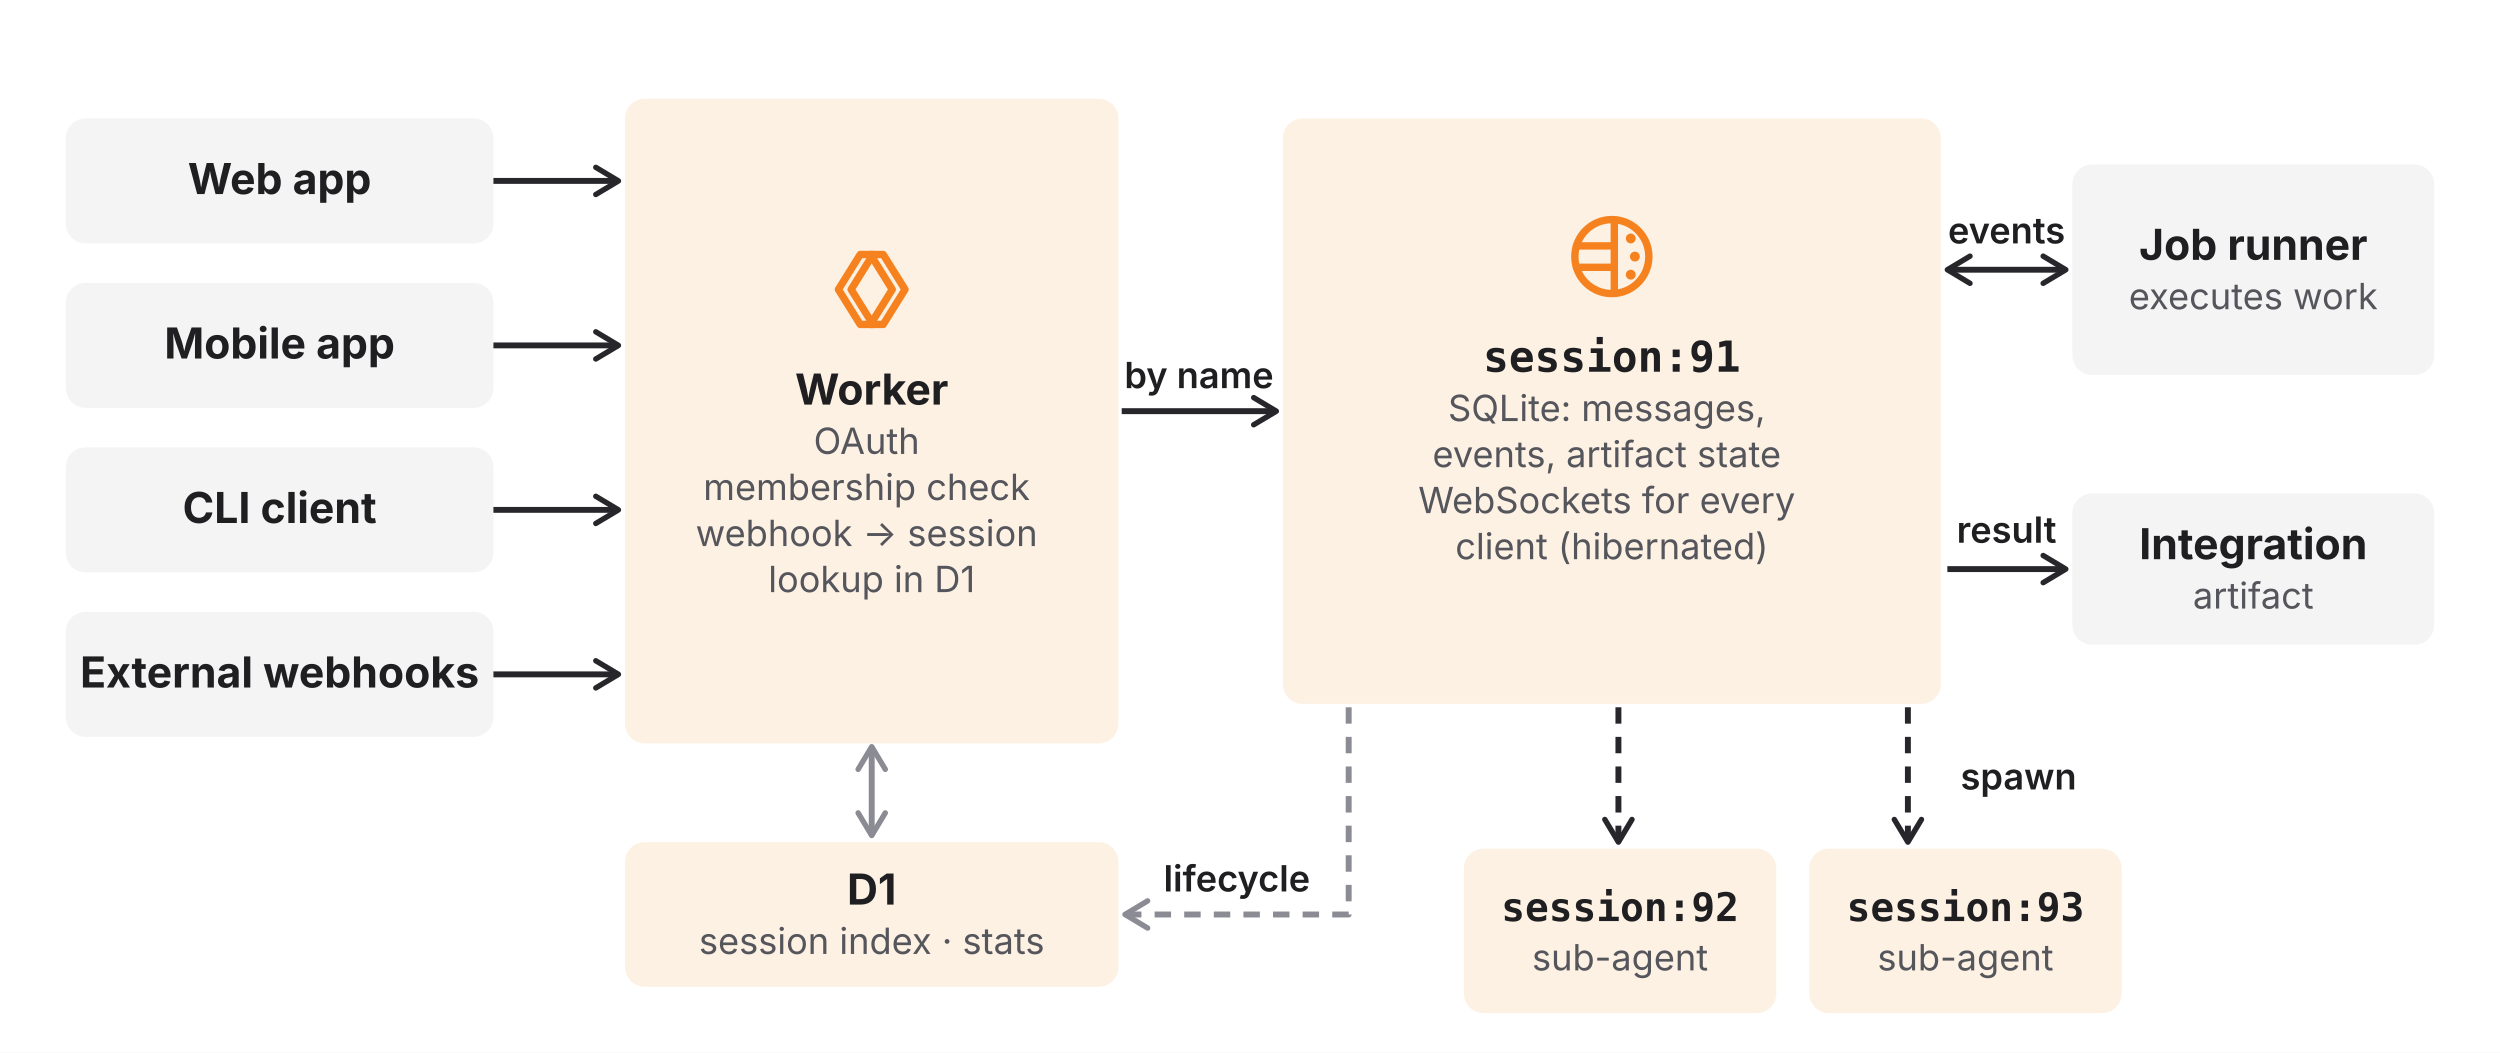
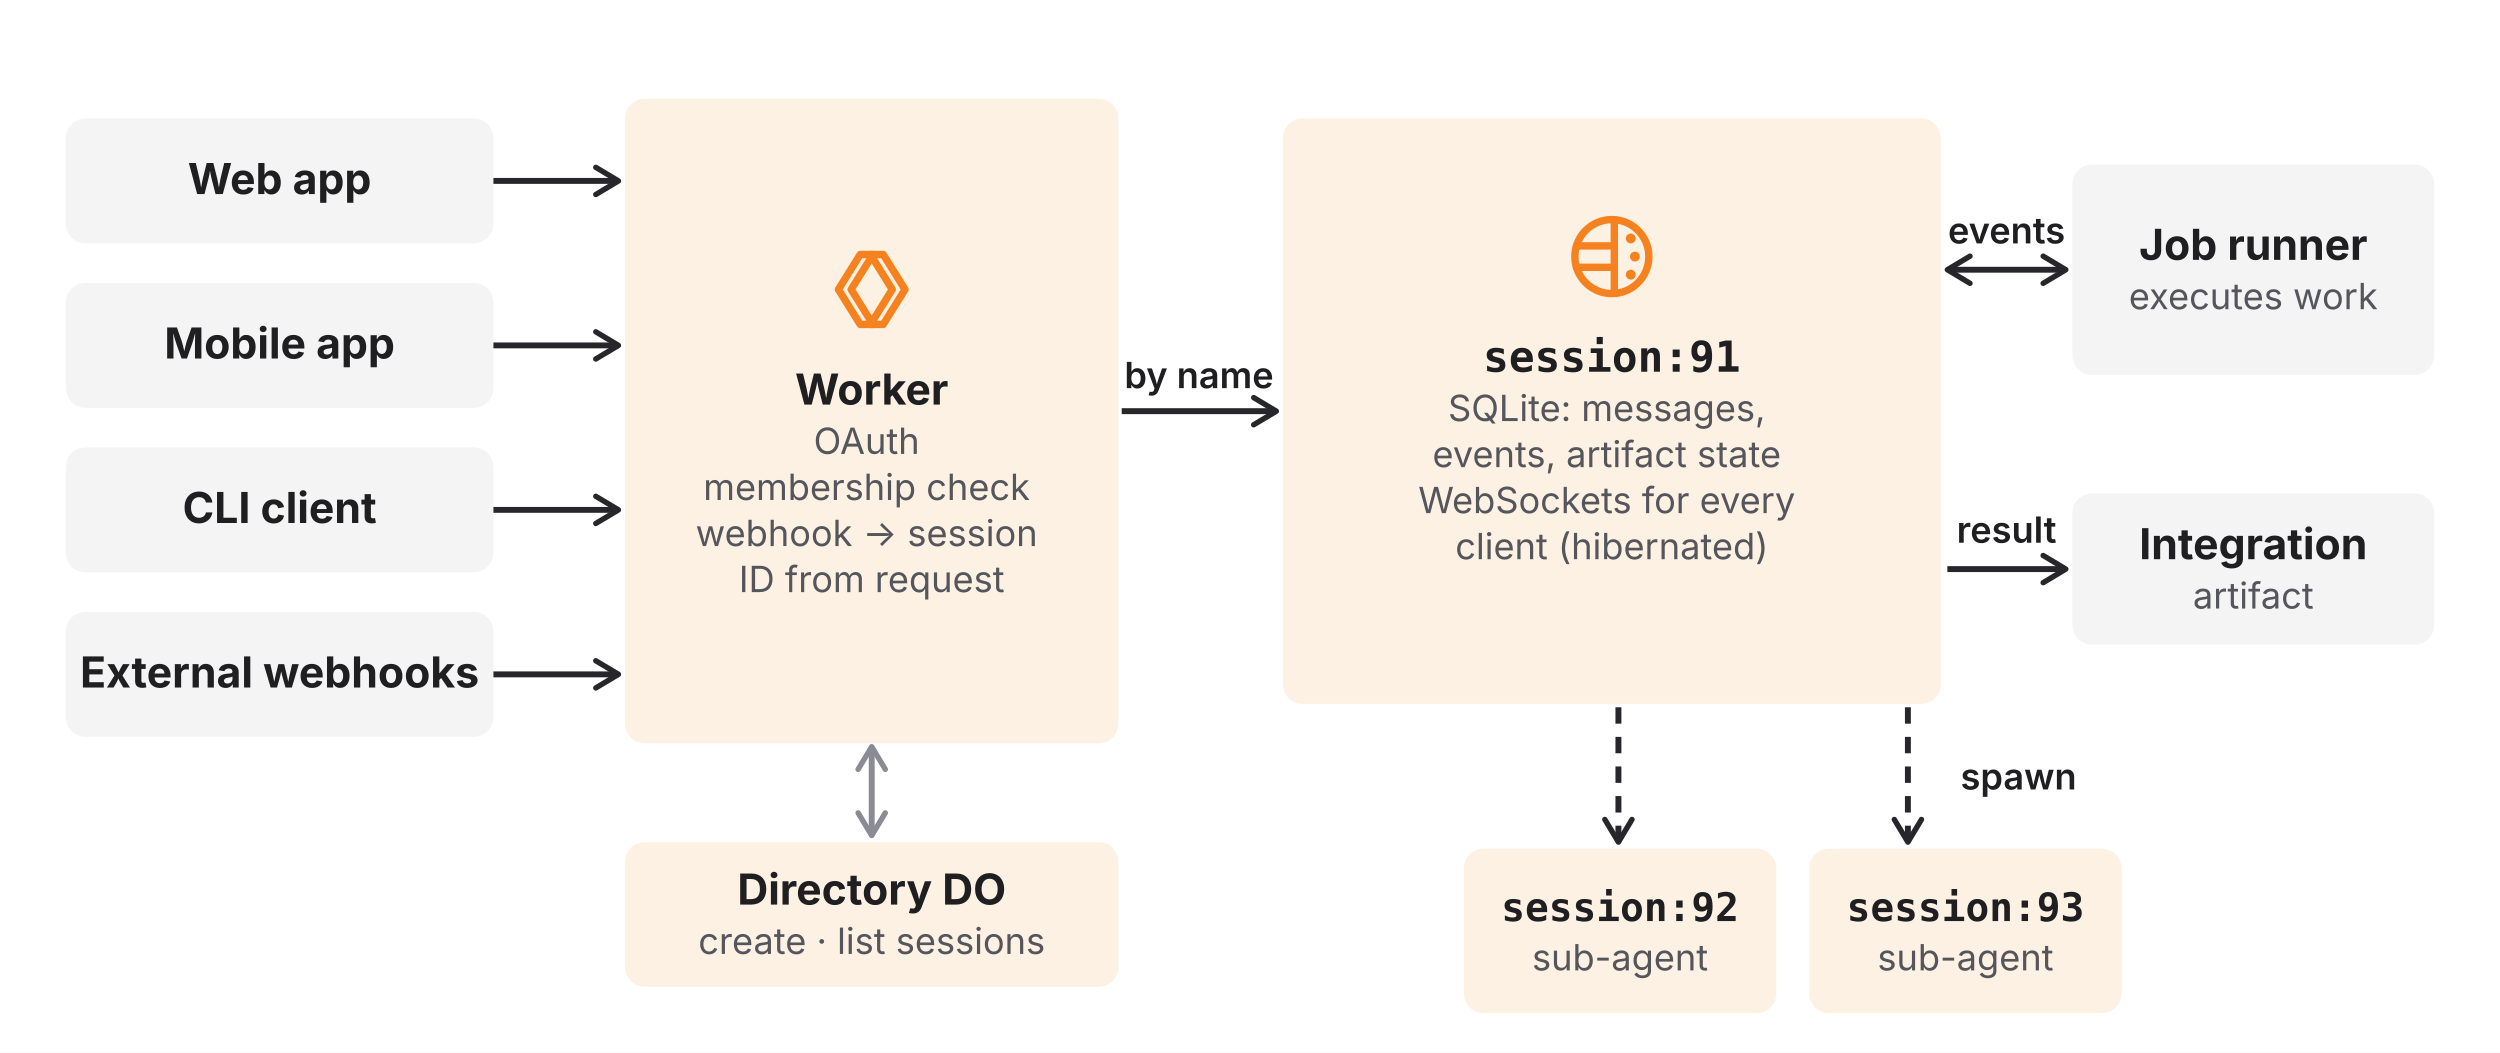
<svg xmlns="http://www.w3.org/2000/svg" viewBox="0 0 760 320" style="font-family:Inter,system-ui,-apple-system,BlinkMacSystemFont,Segoe UI,sans-serif">
  <rect width="100%" height="100%" fill="#ffffff" />
  <defs>
    <marker id="d9g" viewBox="0 0 12 12" refX="10" refY="6" markerWidth="11" markerHeight="11" markerUnits="userSpaceOnUse" orient="auto-start-reverse">
      <path d="M2.5,1.5 L10,6 L2.5,10.5" fill="none" stroke="#26262b" stroke-width="1.8" stroke-linecap="round" stroke-linejoin="round" />
    </marker>
    <marker id="d9o" viewBox="0 0 12 12" refX="10" refY="6" markerWidth="11" markerHeight="11" markerUnits="userSpaceOnUse" orient="auto-start-reverse">
      <path d="M2.5,1.5 L10,6 L2.5,10.5" fill="none" stroke="#26262b" stroke-width="1.8" stroke-linecap="round" stroke-linejoin="round" />
    </marker>
    <marker id="d9b" viewBox="0 0 12 12" refX="10" refY="6" markerWidth="11" markerHeight="11" markerUnits="userSpaceOnUse" orient="auto-start-reverse">
      <path d="M2.5,1.5 L10,6 L2.5,10.5" fill="none" stroke="#26262b" stroke-width="1.8" stroke-linecap="round" stroke-linejoin="round" />
    </marker>
    <marker id="d9p" viewBox="0 0 12 12" refX="10" refY="6" markerWidth="11" markerHeight="11" markerUnits="userSpaceOnUse" orient="auto-start-reverse">
      <path d="M2.5,1.5 L10,6 L2.5,10.5" fill="none" stroke="#8b8b93" stroke-width="1.8" stroke-linecap="round" stroke-linejoin="round" />
    </marker>
    <marker id="d9r" viewBox="0 0 12 12" refX="10" refY="6" markerWidth="11" markerHeight="11" markerUnits="userSpaceOnUse" orient="auto-start-reverse">
      <path d="M2.5,1.5 L10,6 L2.5,10.5" fill="none" stroke="#d93636" stroke-width="1.8" stroke-linecap="round" stroke-linejoin="round" />
    </marker>
    <marker id="d9k" viewBox="0 0 12 12" refX="10" refY="6" markerWidth="11" markerHeight="11" markerUnits="userSpaceOnUse" orient="auto-start-reverse">
      <path d="M2.5,1.5 L10,6 L2.5,10.5" fill="none" stroke="#1f9d55" stroke-width="1.8" stroke-linecap="round" stroke-linejoin="round" />
    </marker>
  </defs>
  <rect x="20" y="36" width="130" height="38" rx="6" fill="#f4f4f5" />
  <text x="85" y="59" font-size="13" font-weight="700" fill="#1f1f22" text-anchor="middle">
    <tspan x="85" dy="0">Web app</tspan>
  </text>
  <rect x="20" y="86" width="130" height="38" rx="6" fill="#f4f4f5" />
  <text x="85" y="109" font-size="13" font-weight="700" fill="#1f1f22" text-anchor="middle">
    <tspan x="85" dy="0">Mobile app</tspan>
  </text>
  <rect x="20" y="136" width="130" height="38" rx="6" fill="#f4f4f5" />
  <text x="85" y="159" font-size="13" font-weight="700" fill="#1f1f22" text-anchor="middle">
    <tspan x="85" dy="0">CLI client</tspan>
  </text>
  <rect x="20" y="186" width="130" height="38" rx="6" fill="#f4f4f5" />
  <text x="85" y="209" font-size="13" font-weight="700" fill="#1f1f22" text-anchor="middle">
    <tspan x="85" dy="0">External webhooks</tspan>
  </text>
  <path d="M150,55 L188,55" fill="none" stroke="#26262b" stroke-width="1.8" stroke-linejoin="round" marker-end="url(#d9g)" />
  <path d="M150,105 L188,105" fill="none" stroke="#26262b" stroke-width="1.8" stroke-linejoin="round" marker-end="url(#d9g)" />
  <path d="M150,155 L188,155" fill="none" stroke="#26262b" stroke-width="1.8" stroke-linejoin="round" marker-end="url(#d9g)" />
  <path d="M150,205 L188,205" fill="none" stroke="#26262b" stroke-width="1.8" stroke-linejoin="round" marker-end="url(#d9g)" />
  <rect x="190" y="30" width="150" height="196" rx="6" fill="#fdf1e4" />
  <g transform="translate(250 73) scale(1.25)" fill="none" stroke="#f6821f" stroke-width="1.8" stroke-linejoin="round" stroke-linecap="round">
    <path d="M9.2 3.5h3.1L7 12l5.3 8.5H9.2L3.9 12z" />
    <path d="M11.7 3.5h3.1l5.3 8.5-5.3 8.5h-3.1L17 12z" />
  </g>
  <text x="265" y="123" font-size="13" font-weight="700" fill="#1f1f22" text-anchor="middle">
    <tspan x="265" dy="0">Worker</tspan>
  </text>
  <text x="265" y="138" font-size="11" font-weight="400" fill="#55555c" text-anchor="middle">
    <tspan x="265" dy="0">OAuth</tspan>
    <tspan x="265" dy="14">membership check</tspan>
    <tspan x="265" dy="14">webhook → session</tspan>
-     <tspan x="265" dy="14">lookup in D1</tspan>
+     <tspan x="265" dy="14">ID from request</tspan>
  </text>
  <rect x="190" y="256" width="150" height="44" rx="6" fill="#fdf1e4" />
  <text x="265" y="275" font-size="13" font-weight="700" fill="#1f1f22" text-anchor="middle">
-     <tspan x="265" dy="0">D1</tspan>
+     <tspan x="265" dy="0">Directory DO</tspan>
  </text>
  <text x="265" y="290" font-size="11" font-weight="400" fill="#55555c" text-anchor="middle">
-     <tspan x="265" dy="0">session index · stats</tspan>
+     <tspan x="265" dy="0">create · list sessions</tspan>
  </text>
  <path d="M265,227 L265,254" fill="none" stroke="#8b8b93" stroke-width="1.8" stroke-linejoin="round" marker-end="url(#d9p)" marker-start="url(#d9p)" />
  <path d="M341,125 L388,125" fill="none" stroke="#26262b" stroke-width="1.8" stroke-linejoin="round" marker-end="url(#d9o)" />
  <text x="364.5" y="118" font-size="11" font-weight="600" fill="#1f1f22" text-anchor="middle" paint-order="stroke" stroke="#ffffff" stroke-width="4" stroke-linejoin="round">
    <tspan x="364.5" dy="0">by name</tspan>
  </text>
  <rect x="390" y="36" width="200" height="178" rx="6" fill="#fdf1e4" />
  <g transform="translate(475 63) scale(1.25)" fill="none" stroke="#f6821f" stroke-width="1.8" stroke-linejoin="round" stroke-linecap="round">
    <circle cx="12" cy="12" r="9" />
    <path d="M12.6 3.1v17.8M3.4 9.4h9.2M3.4 14.6h9.2" />
    <circle cx="16.6" cy="7.6" r="1.2" fill="#f6821f" stroke="none" />
    <circle cx="17.6" cy="12" r="1.2" fill="#f6821f" stroke="none" />
    <circle cx="16.6" cy="16.4" r="1.2" fill="#f6821f" stroke="none" />
  </g>
  <text x="490" y="113" font-size="13" font-weight="700" fill="#1f1f22" text-anchor="middle" font-family="ui-monospace,SFMono-Regular,Menlo,monospace">
    <tspan x="490" dy="0">session:91</tspan>
  </text>
  <text x="490" y="128" font-size="11" font-weight="400" fill="#55555c" text-anchor="middle">
    <tspan x="490" dy="0">SQLite: messages,</tspan>
    <tspan x="490" dy="14">events, artifact state</tspan>
    <tspan x="490" dy="14" />
    <tspan x="490" dy="14">WebSockets for every</tspan>
    <tspan x="490" dy="14">client (hibernated)</tspan>
  </text>
  <rect x="630" y="50" width="110" height="64" rx="6" fill="#f4f4f5" />
  <text x="685" y="79" font-size="13" font-weight="700" fill="#1f1f22" text-anchor="middle">
    <tspan x="685" dy="0">Job runner</tspan>
  </text>
  <text x="685" y="94" font-size="11" font-weight="400" fill="#55555c" text-anchor="middle">
    <tspan x="685" dy="0">executes work</tspan>
  </text>
  <path d="M592,82 L628,82" fill="none" stroke="#26262b" stroke-width="1.8" stroke-linejoin="round" marker-end="url(#d9g)" marker-start="url(#d9g)" />
  <text x="610" y="74" font-size="11" font-weight="600" fill="#1f1f22" text-anchor="middle" paint-order="stroke" stroke="#ffffff" stroke-width="4" stroke-linejoin="round">
    <tspan x="610" dy="0">events</tspan>
  </text>
  <rect x="630" y="150" width="110" height="46" rx="6" fill="#f4f4f5" />
  <text x="685" y="170" font-size="13" font-weight="700" fill="#1f1f22" text-anchor="middle">
    <tspan x="685" dy="0">Integration</tspan>
  </text>
  <text x="685" y="185" font-size="11" font-weight="400" fill="#55555c" text-anchor="middle">
    <tspan x="685" dy="0">artifact</tspan>
  </text>
  <path d="M592,173 L628,173" fill="none" stroke="#26262b" stroke-width="1.8" stroke-linejoin="round" marker-end="url(#d9g)" />
  <text x="610" y="165" font-size="11" font-weight="600" fill="#1f1f22" text-anchor="middle" paint-order="stroke" stroke="#ffffff" stroke-width="4" stroke-linejoin="round">
    <tspan x="610" dy="0">result</tspan>
  </text>
  <rect x="445" y="258" width="95" height="50" rx="6" fill="#fdf1e4" />
  <text x="492.5" y="280" font-size="12" font-weight="700" fill="#1f1f22" text-anchor="middle" font-family="ui-monospace,SFMono-Regular,Menlo,monospace">
    <tspan x="492.5" dy="0">session:92</tspan>
  </text>
  <text x="492.5" y="295" font-size="11" font-weight="400" fill="#55555c" text-anchor="middle">
    <tspan x="492.5" dy="0">sub-agent</tspan>
  </text>
  <rect x="550" y="258" width="95" height="50" rx="6" fill="#fdf1e4" />
  <text x="597.5" y="280" font-size="12" font-weight="700" fill="#1f1f22" text-anchor="middle" font-family="ui-monospace,SFMono-Regular,Menlo,monospace">
    <tspan x="597.5" dy="0">session:93</tspan>
  </text>
  <text x="597.5" y="295" font-size="11" font-weight="400" fill="#55555c" text-anchor="middle">
    <tspan x="597.5" dy="0">sub-agent</tspan>
  </text>
  <path d="M492,215 L492,256" fill="none" stroke="#26262b" stroke-width="1.8" stroke-linejoin="round" stroke-dasharray="5 4" marker-end="url(#d9o)" />
  <path d="M580,215 L580,256" fill="none" stroke="#26262b" stroke-width="1.8" stroke-linejoin="round" stroke-dasharray="5 4" marker-end="url(#d9o)" />
  <text x="596" y="240" font-size="11" font-weight="600" fill="#1f1f22" text-anchor="start" paint-order="stroke" stroke="#ffffff" stroke-width="4" stroke-linejoin="round">
    <tspan x="596" dy="0">spawn</tspan>
  </text>
-   <path d="M410,215 L410,278 L342,278" fill="none" stroke="#8b8b93" stroke-width="1.8" stroke-linejoin="round" stroke-dasharray="5 4" marker-end="url(#d9p)" />
-   <text x="376" y="271" font-size="11" font-weight="600" fill="#1f1f22" text-anchor="middle" paint-order="stroke" stroke="#ffffff" stroke-width="4" stroke-linejoin="round">
-     <tspan x="376" dy="0">lifecycle</tspan>
-   </text>
</svg>
